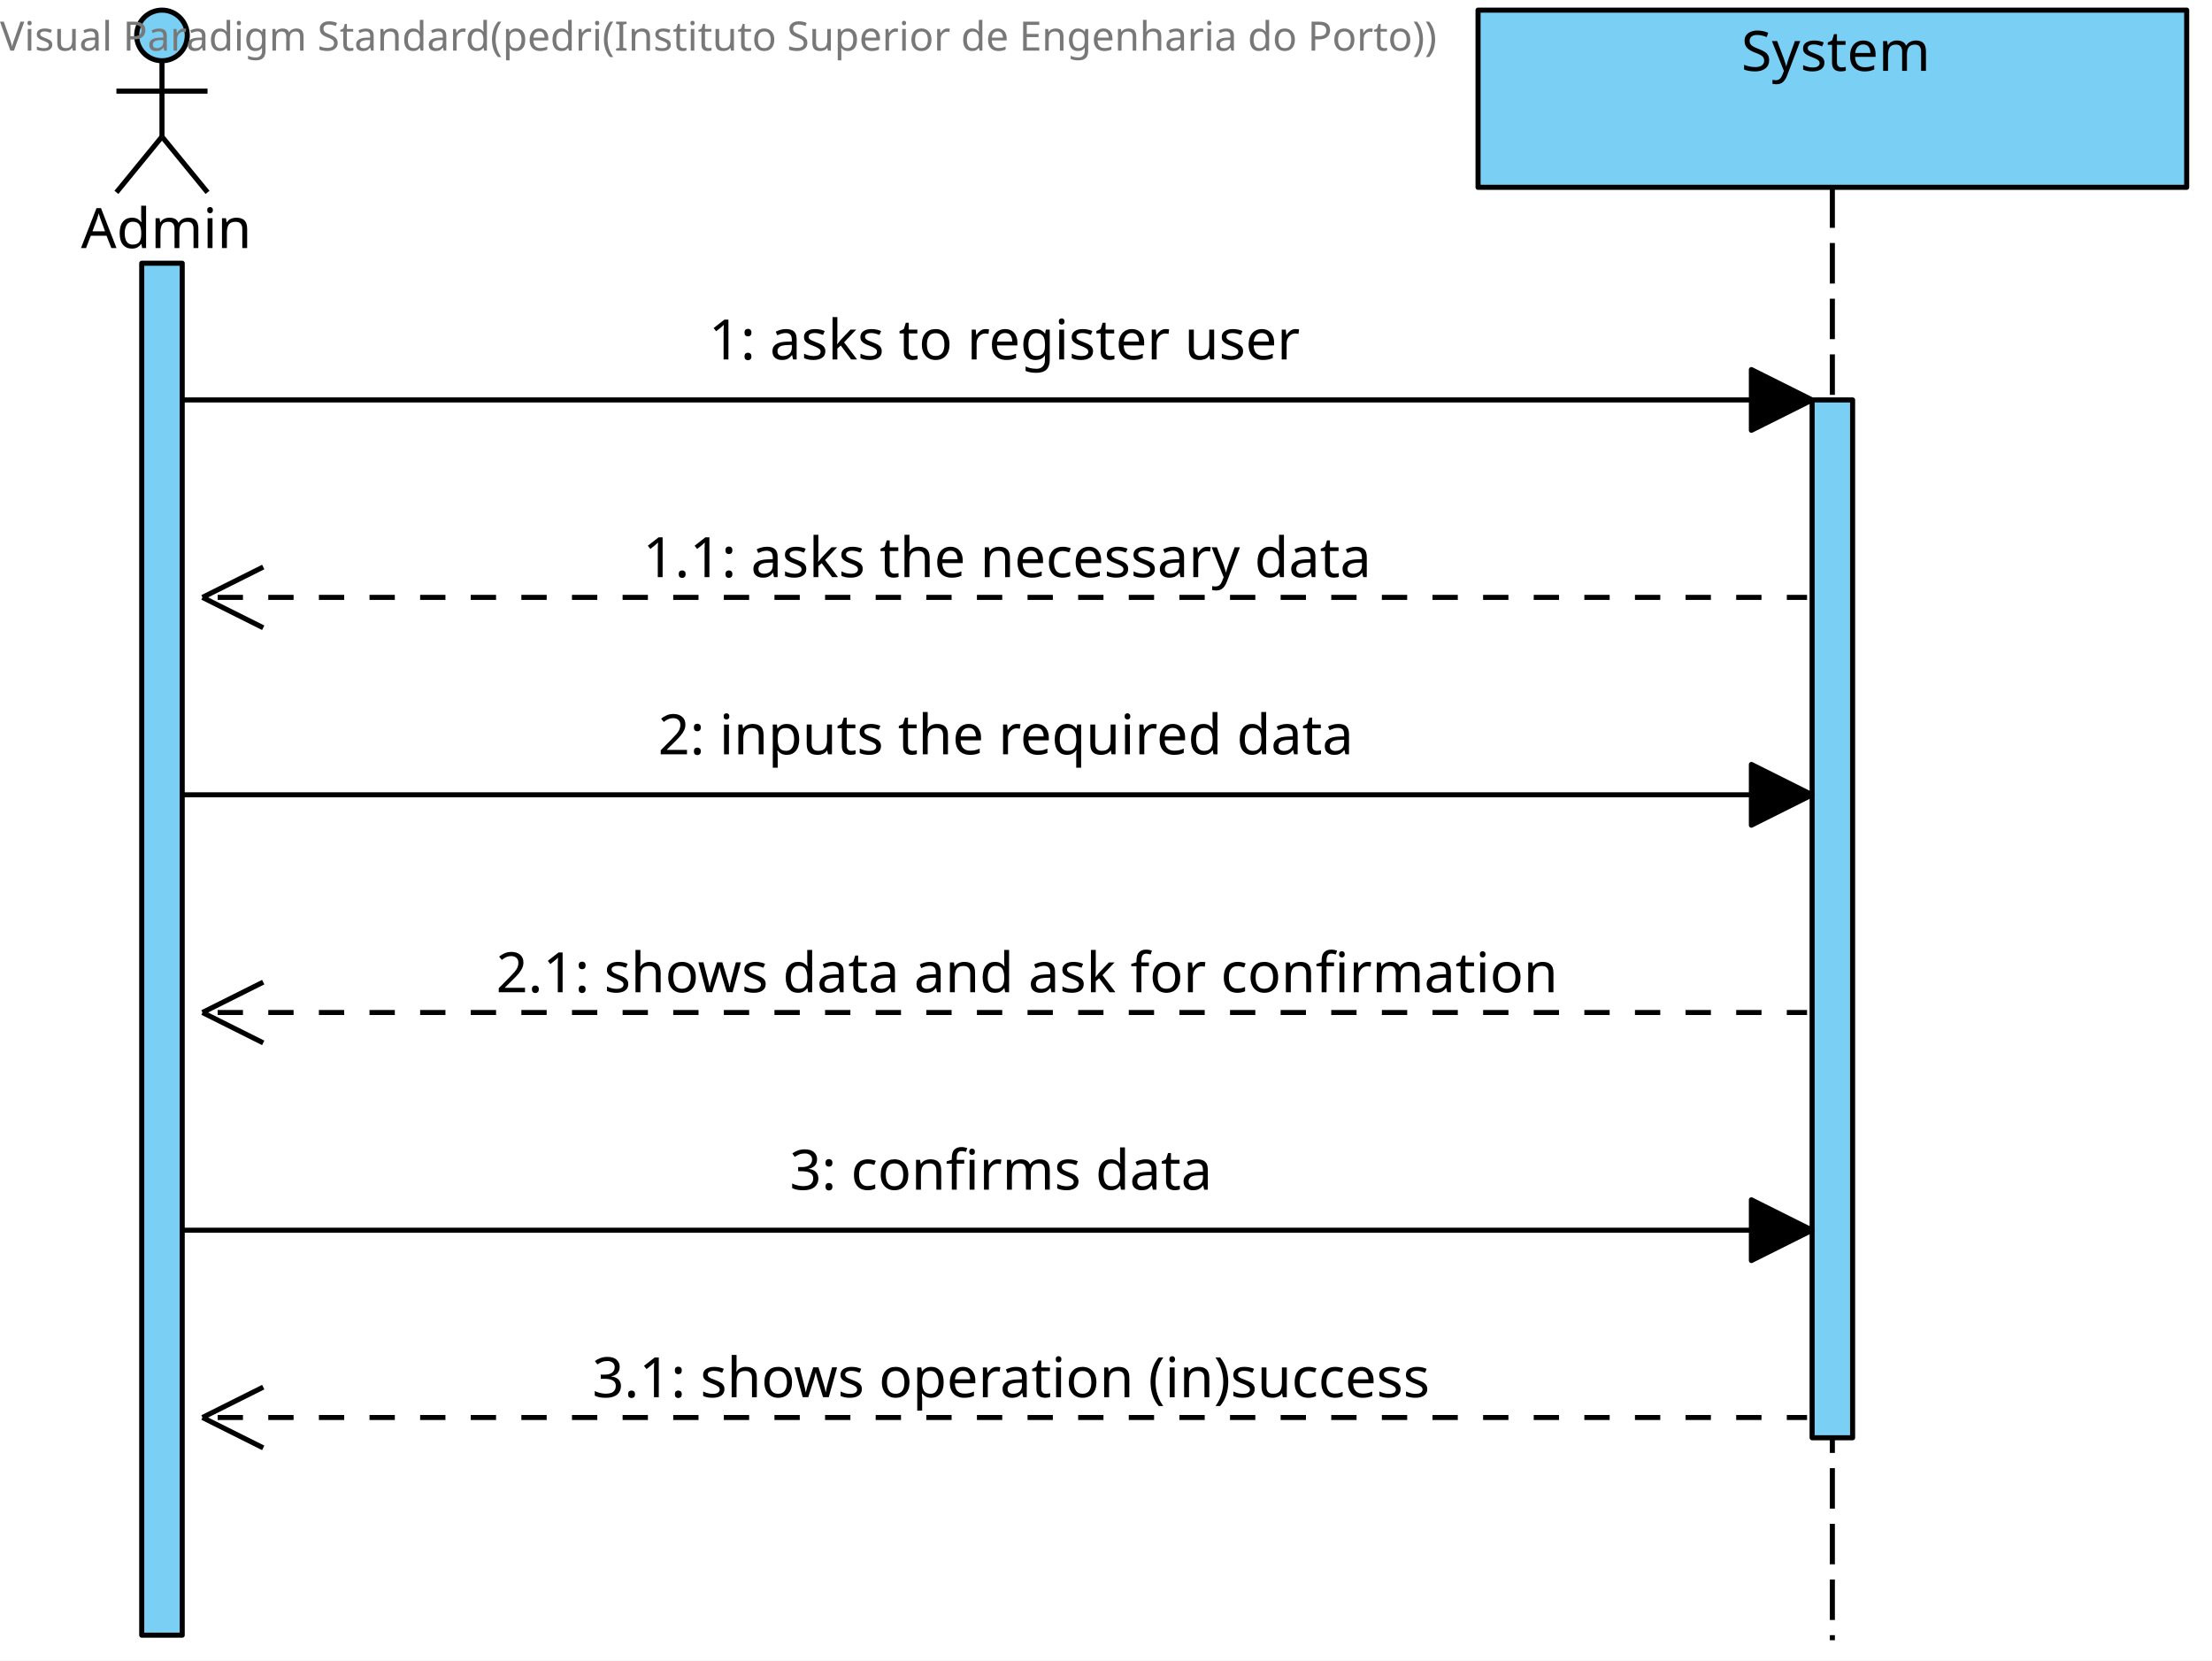
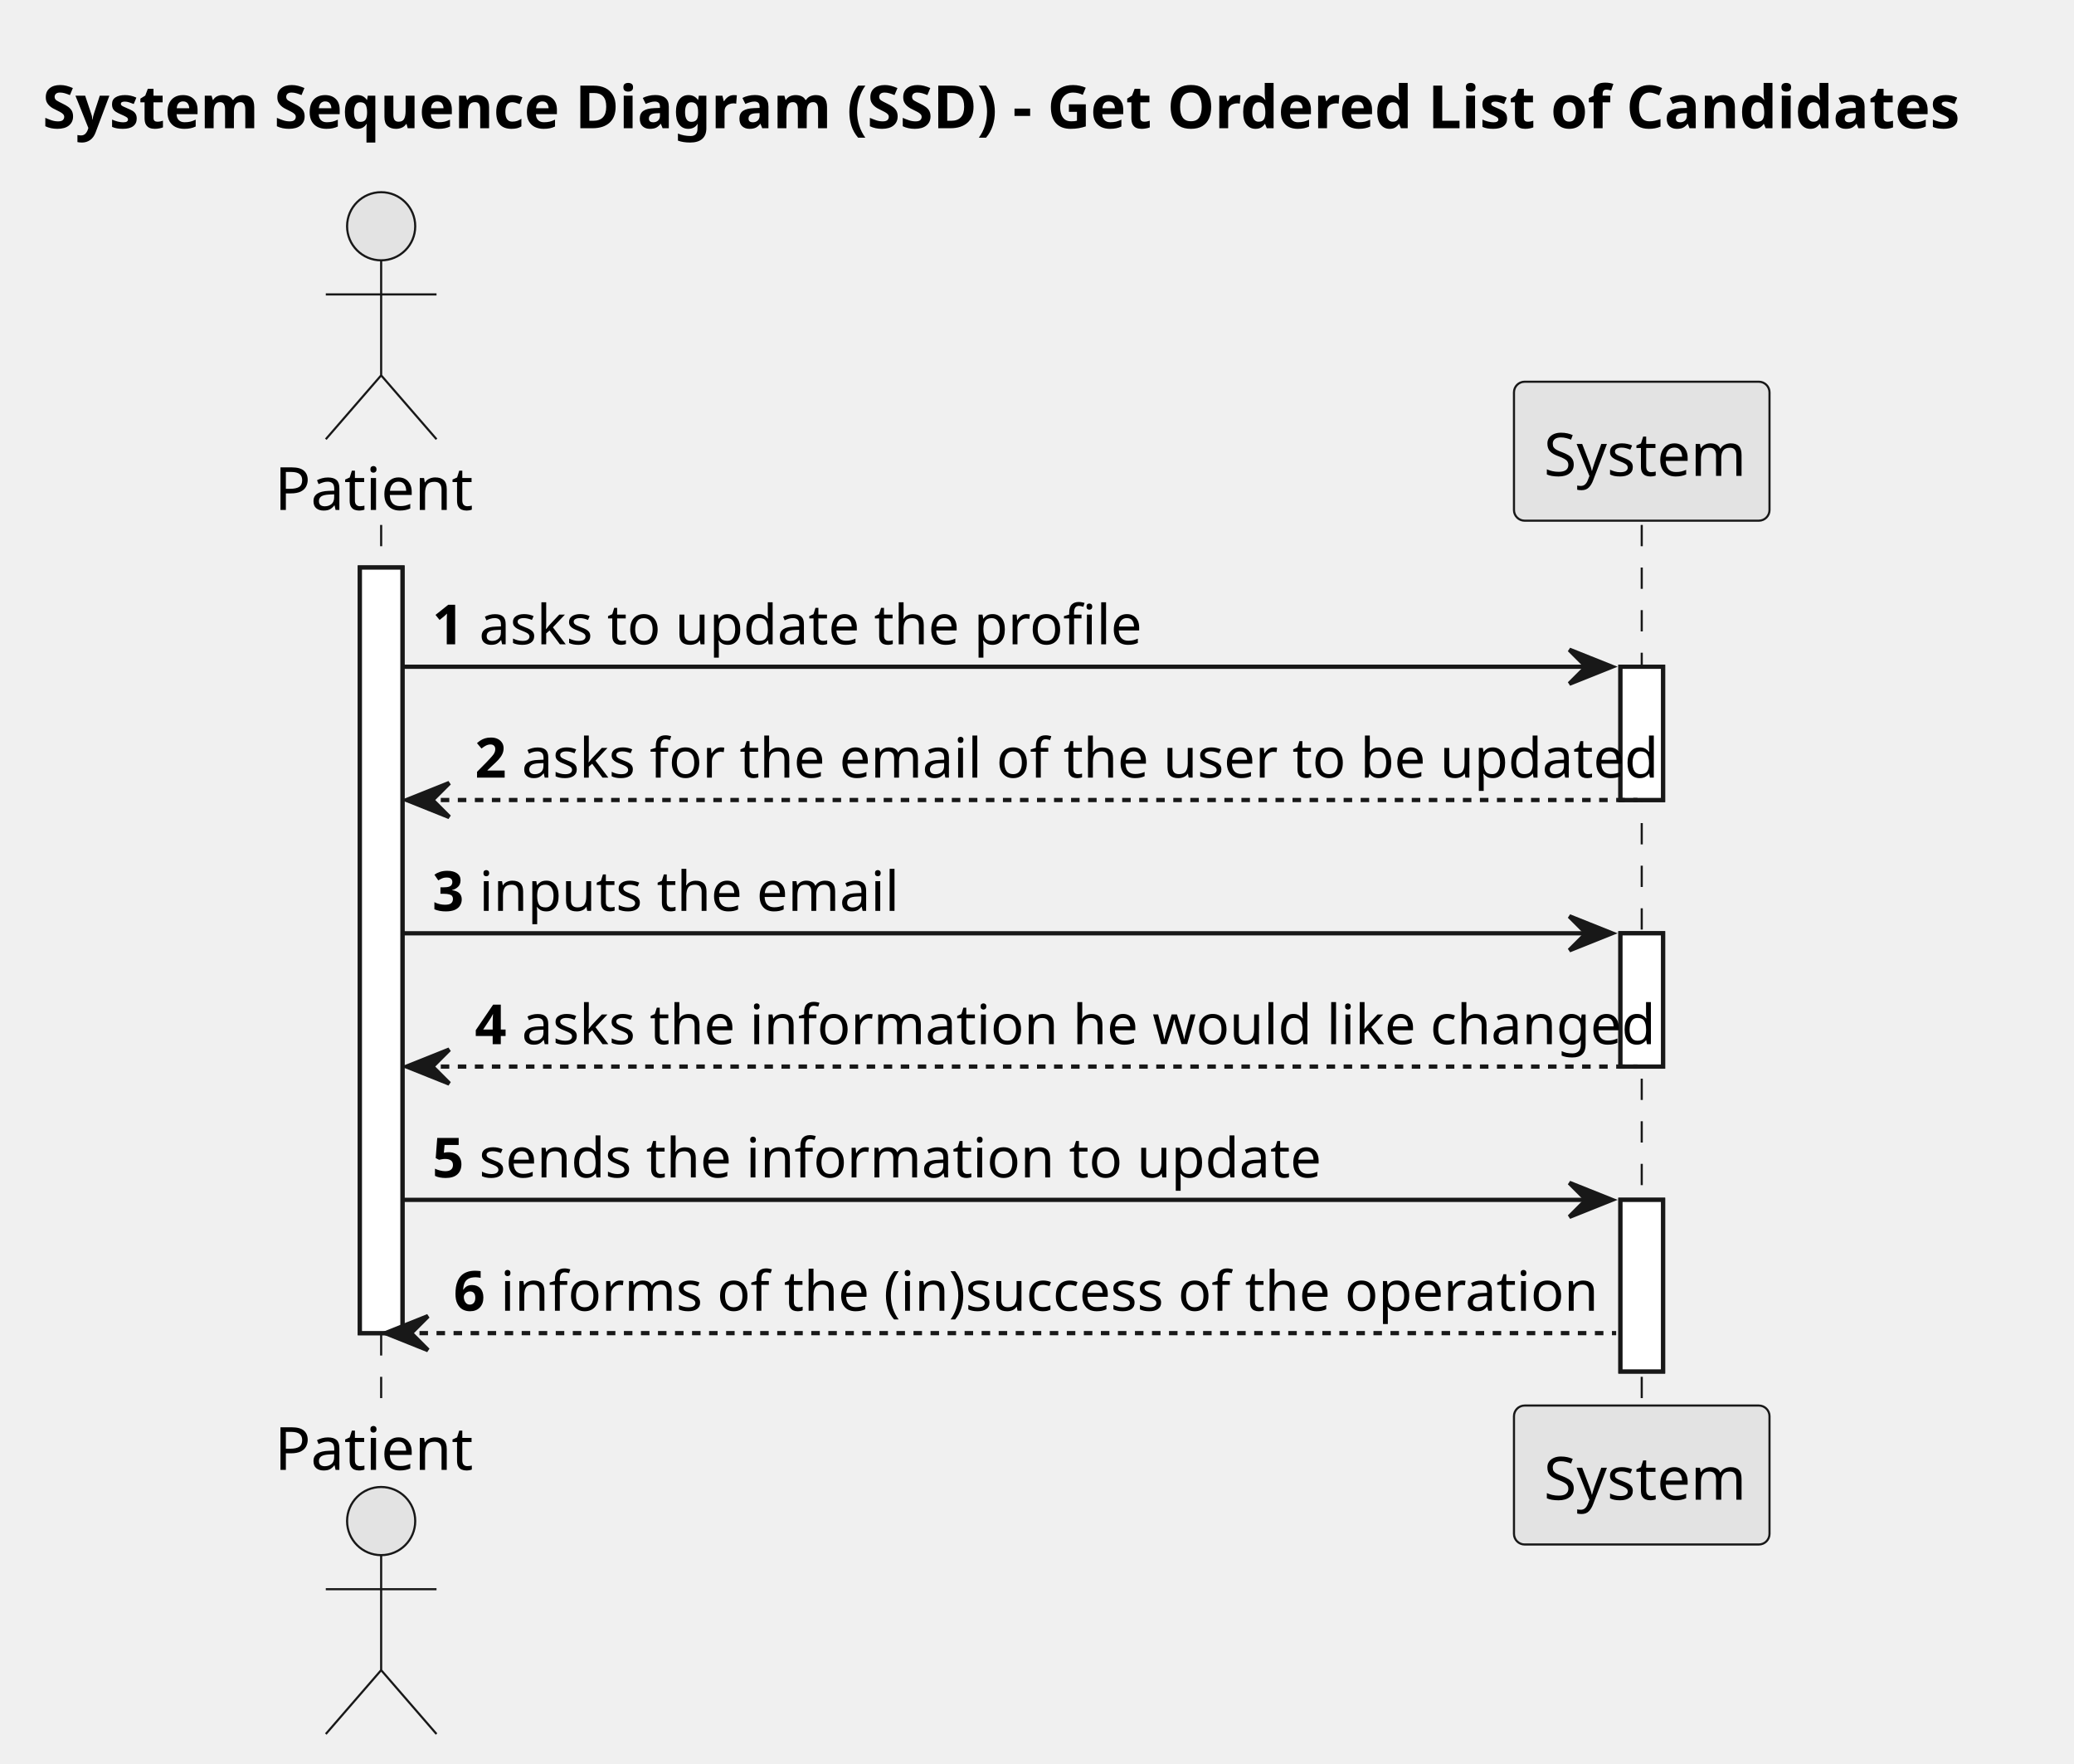
- <svg xmlns="http://www.w3.org/2000/svg" fill-opacity="0" color-rendering="auto" color-interpolation="auto" text-rendering="auto" stroke="rgb(0,0,0)" stroke-linecap="square" width="437" stroke-miterlimit="10" shape-rendering="auto" stroke-opacity="0" fill="rgb(0,0,0)" stroke-dasharray="none" font-weight="normal" stroke-width="1" height="328" font-family="'Dialog'" font-style="normal" stroke-linejoin="miter" font-size="12px" stroke-dashoffset="0" image-rendering="auto">
-   <defs id="genericDefs" />
+ <svg xmlns="http://www.w3.org/2000/svg" contentStyleType="text/css" height="414px" preserveAspectRatio="none" style="width:487px;height:414px;background:#FFFFFF;" version="1.1" viewBox="0 0 487 414" width="487px" zoomAndPan="magnify">
+   <defs />
  <g>
-     <defs id="defs1">
-       <clipPath clipPathUnits="userSpaceOnUse" id="clipPath1">
-         <path d="M-7 -7 L71 -7 L71 333 L-7 333 L-7 -7 Z" />
-       </clipPath>
-       <clipPath clipPathUnits="userSpaceOnUse" id="clipPath2">
-         <path d="M-7 -7 L152 -7 L152 333 L-7 333 L-7 -7 Z" />
-       </clipPath>
-       <clipPath clipPathUnits="userSpaceOnUse" id="clipPath3">
-         <path d="M-7 -7 L19 -7 L19 216 L-7 216 L-7 -7 Z" />
-       </clipPath>
-       <clipPath clipPathUnits="userSpaceOnUse" id="clipPath4">
-         <path d="M-141 -15 L282 -15 L282 30 L-141 30 L-141 -15 Z" />
-       </clipPath>
-       <clipPath clipPathUnits="userSpaceOnUse" id="clipPath5">
-         <path d="M-52 -15 L104 -15 L104 30 L-52 30 L-52 -15 Z" />
-       </clipPath>
-       <clipPath clipPathUnits="userSpaceOnUse" id="clipPath6">
-         <path d="M0 0 L426 0 L426 104 L0 104 L0 0 Z" />
-       </clipPath>
-       <clipPath clipPathUnits="userSpaceOnUse" id="clipPath7">
-         <path d="M72 8 L72 23 L20 23 L20 8 ZM277 30 L277 45 L145 45 L145 30 ZM293 73 L293 88 L132 88 L132 73 ZM0 0 L0 104 L426 104 L426 0 Z" />
-       </clipPath>
-       <clipPath clipPathUnits="userSpaceOnUse" id="clipPath8">
-         <path d="M0 0 L421 0 L421 104 L0 104 L0 0 Z" />
-       </clipPath>
-       <clipPath clipPathUnits="userSpaceOnUse" id="clipPath9">
-         <path d="M289 34 L289 49 L128 49 L128 34 ZM278 69 L278 84 L130 84 L130 69 ZM0 0 L0 104 L421 104 L421 0 L273 0 L273 6 L141 6 L141 0 Z" />
-       </clipPath>
-       <clipPath clipPathUnits="userSpaceOnUse" id="clipPath10">
-         <path d="M282 30 L282 45 L134 45 L134 30 ZM321 77 L321 92 L103 92 L103 77 ZM0 0 L0 104 L426 104 L426 0 L293 0 L293 10 L132 10 L132 0 Z" />
-       </clipPath>
-       <clipPath clipPathUnits="userSpaceOnUse" id="clipPath11">
-         <path d="M317 34 L317 49 L99 49 L99 34 ZM256 73 L256 88 L157 88 L157 73 ZM0 0 L0 104 L421 104 L421 0 L278 0 L278 2 L130 2 L130 0 Z" />
-       </clipPath>
-       <clipPath clipPathUnits="userSpaceOnUse" id="clipPath12">
-         <path d="M260 30 L260 45 L161 45 L161 30 ZM303 71 L303 86 L122 86 L122 71 ZM0 0 L0 104 L426 104 L426 0 L321 0 L321 6 L103 6 L103 0 Z" />
-       </clipPath>
-       <clipPath clipPathUnits="userSpaceOnUse" id="clipPath13">
-         <path d="M299 34 L299 49 L118 49 L118 34 ZM0 0 L0 104 L421 104 L421 0 L256 0 L256 8 L157 8 L157 0 Z" />
-       </clipPath>
-       <clipPath clipPathUnits="userSpaceOnUse" id="clipPath14">
-         <path d="M-181 -15 L362 -15 L362 30 L-181 30 L-181 -15 Z" />
-       </clipPath>
-       <clipPath clipPathUnits="userSpaceOnUse" id="clipPath15">
-         <path d="M-99 -15 L198 -15 L198 30 L-99 30 L-99 -15 Z" />
-       </clipPath>
-       <clipPath clipPathUnits="userSpaceOnUse" id="clipPath16">
-         <path d="M-218 -15 L436 -15 L436 30 L-218 30 L-218 -15 Z" />
-       </clipPath>
-       <clipPath clipPathUnits="userSpaceOnUse" id="clipPath17">
-         <path d="M-148 -15 L296 -15 L296 30 L-148 30 L-148 -15 Z" />
-       </clipPath>
-       <clipPath clipPathUnits="userSpaceOnUse" id="clipPath18">
-         <path d="M-161 -15 L322 -15 L322 30 L-161 30 L-161 -15 Z" />
-       </clipPath>
-       <clipPath clipPathUnits="userSpaceOnUse" id="clipPath19">
-         <path d="M-132 -15 L264 -15 L264 30 L-132 30 L-132 -15 Z" />
-       </clipPath>
-     </defs>
-     <g fill="white" text-rendering="geometricPrecision" fill-opacity="1" stroke-opacity="1" stroke="white">
-       <rect x="0" width="437" height="328" y="0" stroke="none" />
-     </g>
-     <g font-size="11px" transform="translate(2,2)" fill-opacity="1" fill="rgb(122,207,245)" text-rendering="geometricPrecision" image-rendering="optimizeQuality" font-family="sans-serif" stroke="rgb(122,207,245)" stroke-opacity="1">
-       <circle r="5" clip-path="url(#clipPath1)" cx="30" cy="5" stroke="none" />
-       <rect x="26" width="8" height="271" y="50" clip-path="url(#clipPath1)" stroke="none" />
-     </g>
-     <g stroke-linecap="butt" font-size="11px" transform="translate(2,2)" fill-opacity="1" fill="black" text-rendering="geometricPrecision" image-rendering="optimizeQuality" font-family="sans-serif" stroke-linejoin="round" stroke="black" stroke-opacity="1" stroke-miterlimit="0">
-       <circle fill="none" r="5" clip-path="url(#clipPath1)" cx="30" cy="5" />
-       <rect fill="none" x="26" width="8" height="271" y="50" clip-path="url(#clipPath1)" />
-       <line y2="25" fill="none" x1="30" clip-path="url(#clipPath1)" x2="30" y1="10" />
-       <line y2="36" fill="none" x1="30" clip-path="url(#clipPath1)" x2="21" y1="25" />
-       <line y2="36" fill="none" x1="30" clip-path="url(#clipPath1)" x2="39" y1="25" />
-       <line y2="16" fill="none" x1="21" clip-path="url(#clipPath1)" x2="39" y1="16" />
-     </g>
-     <g font-size="11px" transform="translate(292,2)" fill-opacity="1" fill="rgb(122,207,245)" text-rendering="geometricPrecision" image-rendering="optimizeQuality" font-family="sans-serif" stroke="rgb(122,207,245)" stroke-opacity="1">
-       <rect x="0" width="140" height="35" y="0" clip-path="url(#clipPath2)" stroke="none" />
-     </g>
-     <g stroke-linecap="butt" font-size="11px" transform="translate(292,2)" fill-opacity="1" fill="black" text-rendering="geometricPrecision" image-rendering="optimizeQuality" font-family="sans-serif" stroke-linejoin="round" stroke="black" stroke-opacity="1" stroke-miterlimit="0">
-       <rect fill="none" x="0" width="140" height="35" y="0" clip-path="url(#clipPath2)" />
-       <line clip-path="url(#clipPath2)" fill="none" x1="70" x2="70" y1="35" y2="322" stroke-linejoin="bevel" stroke-dasharray="8,3" />
-     </g>
-     <g font-size="11px" transform="translate(358,79)" fill-opacity="1" fill="rgb(122,207,245)" text-rendering="geometricPrecision" image-rendering="optimizeQuality" font-family="sans-serif" stroke="rgb(122,207,245)" stroke-opacity="1">
-       <rect x="0" width="8" height="205" y="0" clip-path="url(#clipPath3)" stroke="none" />
-     </g>
-     <g stroke-linecap="butt" font-size="11px" transform="translate(358,79)" fill-opacity="1" fill="black" text-rendering="geometricPrecision" image-rendering="optimizeQuality" font-family="sans-serif" stroke-linejoin="round" stroke="black" stroke-opacity="1" stroke-miterlimit="0">
-       <rect fill="none" x="0" width="8" height="205" y="0" clip-path="url(#clipPath3)" />
-     </g>
-     <g font-size="11px" transform="translate(292,2)" fill-opacity="1" fill="black" text-rendering="geometricPrecision" image-rendering="optimizeQuality" font-family="sans-serif" stroke="black" stroke-opacity="1">
-       <text x="52" xml:space="preserve" y="12" clip-path="url(#clipPath4)" stroke="none">System</text>
-     </g>
-     <g font-size="11px" transform="translate(6,37)" fill-opacity="1" fill="black" text-rendering="geometricPrecision" image-rendering="optimizeQuality" font-family="sans-serif" stroke="black" stroke-opacity="1">
-       <text x="10" xml:space="preserve" y="12" clip-path="url(#clipPath5)" stroke="none">Admin</text>
-     </g>
-     <g stroke-linecap="butt" font-size="11px" transform="translate(-14,29)" fill-opacity="1" fill="black" text-rendering="geometricPrecision" image-rendering="optimizeQuality" font-family="sans-serif" stroke-linejoin="round" stroke="black" stroke-opacity="1">
-       <line y2="50" fill="none" x1="50" clip-path="url(#clipPath7)" x2="372" y1="50" />
-       <polygon points=" 372 50 360 44 360 56" clip-path="url(#clipPath7)" stroke="none" />
-       <polygon fill="none" points=" 372 50 360 44 360 56" clip-path="url(#clipPath7)" />
-     </g>
-     <g fill-opacity="1" text-rendering="geometricPrecision" stroke="black" stroke-linecap="butt" transform="translate(-10,68)" stroke-opacity="1" fill="black" stroke-dasharray="5" font-family="sans-serif" stroke-linejoin="round" font-size="11px" stroke-dashoffset="1" image-rendering="optimizeQuality">
-       <line y2="50" fill="none" x1="367" clip-path="url(#clipPath9)" x2="50" y1="50" />
-       <line clip-path="url(#clipPath9)" stroke-dashoffset="0" fill="none" x1="50" x2="62" y1="50" y2="56" stroke-dasharray="none" />
-       <line clip-path="url(#clipPath9)" stroke-dashoffset="0" fill="none" x1="50" x2="62" y1="50" y2="44" stroke-dasharray="none" />
-     </g>
-     <g stroke-linecap="butt" font-size="11px" transform="translate(-14,107)" fill-opacity="1" fill="black" text-rendering="geometricPrecision" image-rendering="optimizeQuality" font-family="sans-serif" stroke-linejoin="round" stroke="black" stroke-opacity="1">
-       <line y2="50" fill="none" x1="50" clip-path="url(#clipPath10)" x2="372" y1="50" />
-       <polygon points=" 372 50 360 44 360 56" clip-path="url(#clipPath10)" stroke="none" />
-       <polygon fill="none" points=" 372 50 360 44 360 56" clip-path="url(#clipPath10)" />
-     </g>
-     <g fill-opacity="1" text-rendering="geometricPrecision" stroke="black" stroke-linecap="butt" transform="translate(-10,150)" stroke-opacity="1" fill="black" stroke-dasharray="5" font-family="sans-serif" stroke-linejoin="round" font-size="11px" stroke-dashoffset="1" image-rendering="optimizeQuality">
-       <line y2="50" fill="none" x1="367" clip-path="url(#clipPath11)" x2="50" y1="50" />
-       <line clip-path="url(#clipPath11)" stroke-dashoffset="0" fill="none" x1="50" x2="62" y1="50" y2="56" stroke-dasharray="none" />
-       <line clip-path="url(#clipPath11)" stroke-dashoffset="0" fill="none" x1="50" x2="62" y1="50" y2="44" stroke-dasharray="none" />
-     </g>
-     <g stroke-linecap="butt" font-size="11px" transform="translate(-14,193)" fill-opacity="1" fill="black" text-rendering="geometricPrecision" image-rendering="optimizeQuality" font-family="sans-serif" stroke-linejoin="round" stroke="black" stroke-opacity="1">
-       <line y2="50" fill="none" x1="50" clip-path="url(#clipPath12)" x2="372" y1="50" />
-       <polygon points=" 372 50 360 44 360 56" clip-path="url(#clipPath12)" stroke="none" />
-       <polygon fill="none" points=" 372 50 360 44 360 56" clip-path="url(#clipPath12)" />
-     </g>
-     <g fill-opacity="1" text-rendering="geometricPrecision" stroke="black" stroke-linecap="butt" transform="translate(-10,230)" stroke-opacity="1" fill="black" stroke-dasharray="5" font-family="sans-serif" stroke-linejoin="round" font-size="11px" stroke-dashoffset="1" image-rendering="optimizeQuality">
-       <line y2="50" fill="none" x1="367" clip-path="url(#clipPath13)" x2="50" y1="50" />
-       <line clip-path="url(#clipPath13)" stroke-dashoffset="0" fill="none" x1="50" x2="62" y1="50" y2="56" stroke-dasharray="none" />
-       <line clip-path="url(#clipPath13)" stroke-dashoffset="0" fill="none" x1="50" x2="62" y1="50" y2="44" stroke-dasharray="none" />
-     </g>
-     <g font-size="11px" transform="translate(108,264)" fill-opacity="1" fill="black" text-rendering="geometricPrecision" image-rendering="optimizeQuality" font-family="sans-serif" stroke="black" stroke-opacity="1">
-       <text x="9" xml:space="preserve" y="12" clip-path="url(#clipPath14)" stroke="none">3.1: shows operation (in)success</text>
-     </g>
-     <g font-size="11px" transform="translate(147,223)" fill-opacity="1" fill="white" text-rendering="geometricPrecision" image-rendering="optimizeQuality" font-family="sans-serif" stroke="white" stroke-opacity="1">
-       <rect x="0" width="99" height="15" y="0" clip-path="url(#clipPath15)" stroke="none" />
-       <text fill="black" x="9" xml:space="preserve" y="12" clip-path="url(#clipPath15)" stroke="none">3: confirms data</text>
-     </g>
-     <g font-size="11px" transform="translate(89,184)" fill-opacity="1" fill="black" text-rendering="geometricPrecision" image-rendering="optimizeQuality" font-family="sans-serif" stroke="black" stroke-opacity="1">
-       <text x="9" xml:space="preserve" y="12" clip-path="url(#clipPath16)" stroke="none">2.1: shows data and ask for confirmation</text>
-     </g>
-     <g font-size="11px" transform="translate(120,137)" fill-opacity="1" fill="white" text-rendering="geometricPrecision" image-rendering="optimizeQuality" font-family="sans-serif" stroke="white" stroke-opacity="1">
-       <rect x="0" width="148" height="15" y="0" clip-path="url(#clipPath17)" stroke="none" />
-       <text fill="black" x="10" xml:space="preserve" y="12" clip-path="url(#clipPath17)" stroke="none">2: inputs the required data</text>
-     </g>
-     <g font-size="11px" transform="translate(118,102)" fill-opacity="1" fill="black" text-rendering="geometricPrecision" image-rendering="optimizeQuality" font-family="sans-serif" stroke="black" stroke-opacity="1">
-       <text x="9" xml:space="preserve" y="12" clip-path="url(#clipPath18)" stroke="none">1.1: asks the necessary data</text>
-     </g>
-     <g font-size="11px" transform="translate(131,59)" fill-opacity="1" fill="white" text-rendering="geometricPrecision" image-rendering="optimizeQuality" font-family="sans-serif" stroke="white" stroke-opacity="1">
-       <rect x="0" width="132" height="15" y="0" clip-path="url(#clipPath19)" stroke="none" />
-       <text fill="black" x="9" xml:space="preserve" y="12" clip-path="url(#clipPath19)" stroke="none">1: asks to register user</text>
-     </g>
-     <g font-size="8px" fill-opacity="1" fill="rgb(120,120,120)" text-rendering="geometricPrecision" image-rendering="optimizeQuality" stroke="rgb(120,120,120)" stroke-opacity="1">
-       <text x="0" xml:space="preserve" y="10" stroke="none">Visual Paradigm Standard(pedri(Instituto Superior de Engenharia do Porto))</text>
-     </g>
+     <text fill="#000000" font-family="sans-serif" font-size="14" font-weight="bold" lengthAdjust="spacing" textLength="459" x="10" y="30.107">System Sequence Diagram (SSD) - Get Ordered List of Candidates</text>
+     <rect fill="#FFFFFF" height="179.746" style="stroke:#181818;stroke-width:1.0;" width="10" x="84.5" y="133.242" />
+     <rect fill="#FFFFFF" height="31.291" style="stroke:#181818;stroke-width:1.0;" width="10" x="380.5" y="156.533" />
+     <rect fill="#FFFFFF" height="31.291" style="stroke:#181818;stroke-width:1.0;" width="10" x="380.5" y="219.115" />
+     <rect fill="#FFFFFF" height="40.291" style="stroke:#181818;stroke-width:1.0;" width="10" x="380.5" y="281.697" />
+     <line style="stroke:#181818;stroke-width:0.5;stroke-dasharray:5.0,5.0;" x1="89.5" x2="89.5" y1="123.242" y2="330.988" />
+     <line style="stroke:#181818;stroke-width:0.5;stroke-dasharray:5.0,5.0;" x1="385.5" x2="385.5" y1="123.242" y2="330.988" />
+     <text fill="#000000" font-family="sans-serif" font-size="14" lengthAdjust="spacing" textLength="44" x="64.5" y="119.728">Patient</text>
+     <ellipse cx="89.5" cy="53.121" fill="#E3E3E3" rx="8" ry="8" style="stroke:#181818;stroke-width:0.5;" />
+     <path d="M89.5,61.121 L89.5,88.121 M76.5,69.121 L102.5,69.121 M89.5,88.121 L76.5,103.121 M89.5,88.121 L102.5,103.121 " fill="none" style="stroke:#181818;stroke-width:0.5;" />
+     <text fill="#000000" font-family="sans-serif" font-size="14" lengthAdjust="spacing" textLength="44" x="64.5" y="345.096">Patient</text>
+     <ellipse cx="89.5" cy="357.109" fill="#E3E3E3" rx="8" ry="8" style="stroke:#181818;stroke-width:0.5;" />
+     <path d="M89.5,365.109 L89.5,392.109 M76.5,373.109 L102.5,373.109 M89.5,392.109 L76.5,407.109 M89.5,392.109 L102.5,407.109 " fill="none" style="stroke:#181818;stroke-width:0.5;" />
+     <rect fill="#E3E3E3" height="32.621" rx="2.5" ry="2.5" style="stroke:#181818;stroke-width:0.5;" width="60" x="355.5" y="89.621" />
+     <text fill="#000000" font-family="sans-serif" font-size="14" lengthAdjust="spacing" textLength="46" x="362.5" y="111.728">System</text>
+     <rect fill="#E3E3E3" height="32.621" rx="2.5" ry="2.5" style="stroke:#181818;stroke-width:0.5;" width="60" x="355.5" y="329.988" />
+     <text fill="#000000" font-family="sans-serif" font-size="14" lengthAdjust="spacing" textLength="46" x="362.5" y="352.096">System</text>
+     <rect fill="#FFFFFF" height="179.746" style="stroke:#181818;stroke-width:1.0;" width="10" x="84.5" y="133.242" />
+     <rect fill="#FFFFFF" height="31.291" style="stroke:#181818;stroke-width:1.0;" width="10" x="380.5" y="156.533" />
+     <rect fill="#FFFFFF" height="31.291" style="stroke:#181818;stroke-width:1.0;" width="10" x="380.5" y="219.115" />
+     <rect fill="#FFFFFF" height="40.291" style="stroke:#181818;stroke-width:1.0;" width="10" x="380.5" y="281.697" />
+     <polygon fill="#181818" points="368.5,152.533,378.5,156.533,368.5,160.533,372.5,156.533" style="stroke:#181818;stroke-width:1.0;" />
+     <line style="stroke:#181818;stroke-width:1.0;" x1="94.5" x2="374.5" y1="156.533" y2="156.533" />
+     <text fill="#000000" font-family="sans-serif" font-size="13" font-weight="bold" lengthAdjust="spacing" textLength="7" x="101.5" y="151.27">1</text>
+     <text fill="#000000" font-family="sans-serif" font-size="13" lengthAdjust="spacing" textLength="146" x="112.5" y="151.27">asks to update the profile</text>
+     <polygon fill="#181818" points="105.5,183.824,95.5,187.824,105.5,191.824,101.5,187.824" style="stroke:#181818;stroke-width:1.0;" />
+     <line style="stroke:#181818;stroke-width:1.0;stroke-dasharray:2.0,2.0;" x1="99.5" x2="384.5" y1="187.824" y2="187.824" />
+     <text fill="#000000" font-family="sans-serif" font-size="13" font-weight="bold" lengthAdjust="spacing" textLength="7" x="111.5" y="182.561">2</text>
+     <text fill="#000000" font-family="sans-serif" font-size="13" lengthAdjust="spacing" textLength="251" x="122.5" y="182.561">asks for the email of the user to be updated</text>
+     <polygon fill="#181818" points="368.5,215.115,378.5,219.115,368.5,223.115,372.5,219.115" style="stroke:#181818;stroke-width:1.0;" />
+     <line style="stroke:#181818;stroke-width:1.0;" x1="94.5" x2="374.5" y1="219.115" y2="219.115" />
+     <text fill="#000000" font-family="sans-serif" font-size="13" font-weight="bold" lengthAdjust="spacing" textLength="7" x="101.5" y="213.852">3</text>
+     <text fill="#000000" font-family="sans-serif" font-size="13" lengthAdjust="spacing" textLength="92" x="112.5" y="213.852">inputs the email</text>
+     <polygon fill="#181818" points="105.5,246.406,95.5,250.406,105.5,254.406,101.5,250.406" style="stroke:#181818;stroke-width:1.0;" />
+     <line style="stroke:#181818;stroke-width:1.0;stroke-dasharray:2.0,2.0;" x1="99.5" x2="384.5" y1="250.406" y2="250.406" />
+     <text fill="#000000" font-family="sans-serif" font-size="13" font-weight="bold" lengthAdjust="spacing" textLength="7" x="111.5" y="245.144">4</text>
+     <text fill="#000000" font-family="sans-serif" font-size="13" lengthAdjust="spacing" textLength="249" x="122.5" y="245.144">asks the information he would like changed</text>
+     <polygon fill="#181818" points="368.5,277.697,378.5,281.697,368.5,285.697,372.5,281.697" style="stroke:#181818;stroke-width:1.0;" />
+     <line style="stroke:#181818;stroke-width:1.0;" x1="94.5" x2="374.5" y1="281.697" y2="281.697" />
+     <text fill="#000000" font-family="sans-serif" font-size="13" font-weight="bold" lengthAdjust="spacing" textLength="7" x="101.5" y="276.435">5</text>
+     <text fill="#000000" font-family="sans-serif" font-size="13" lengthAdjust="spacing" textLength="182" x="112.5" y="276.435">sends the information to update</text>
+     <polygon fill="#181818" points="100.5,308.988,90.5,312.988,100.5,316.988,96.5,312.988" style="stroke:#181818;stroke-width:1.0;" />
+     <line style="stroke:#181818;stroke-width:1.0;stroke-dasharray:2.0,2.0;" x1="94.5" x2="379.5" y1="312.988" y2="312.988" />
+     <text fill="#000000" font-family="sans-serif" font-size="13" font-weight="bold" lengthAdjust="spacing" textLength="7" x="106.5" y="307.726">6</text>
+     <text fill="#000000" font-family="sans-serif" font-size="13" lengthAdjust="spacing" textLength="242" x="117.5" y="307.726">informs of the (in)success of the operation</text>
  </g>
</svg>
